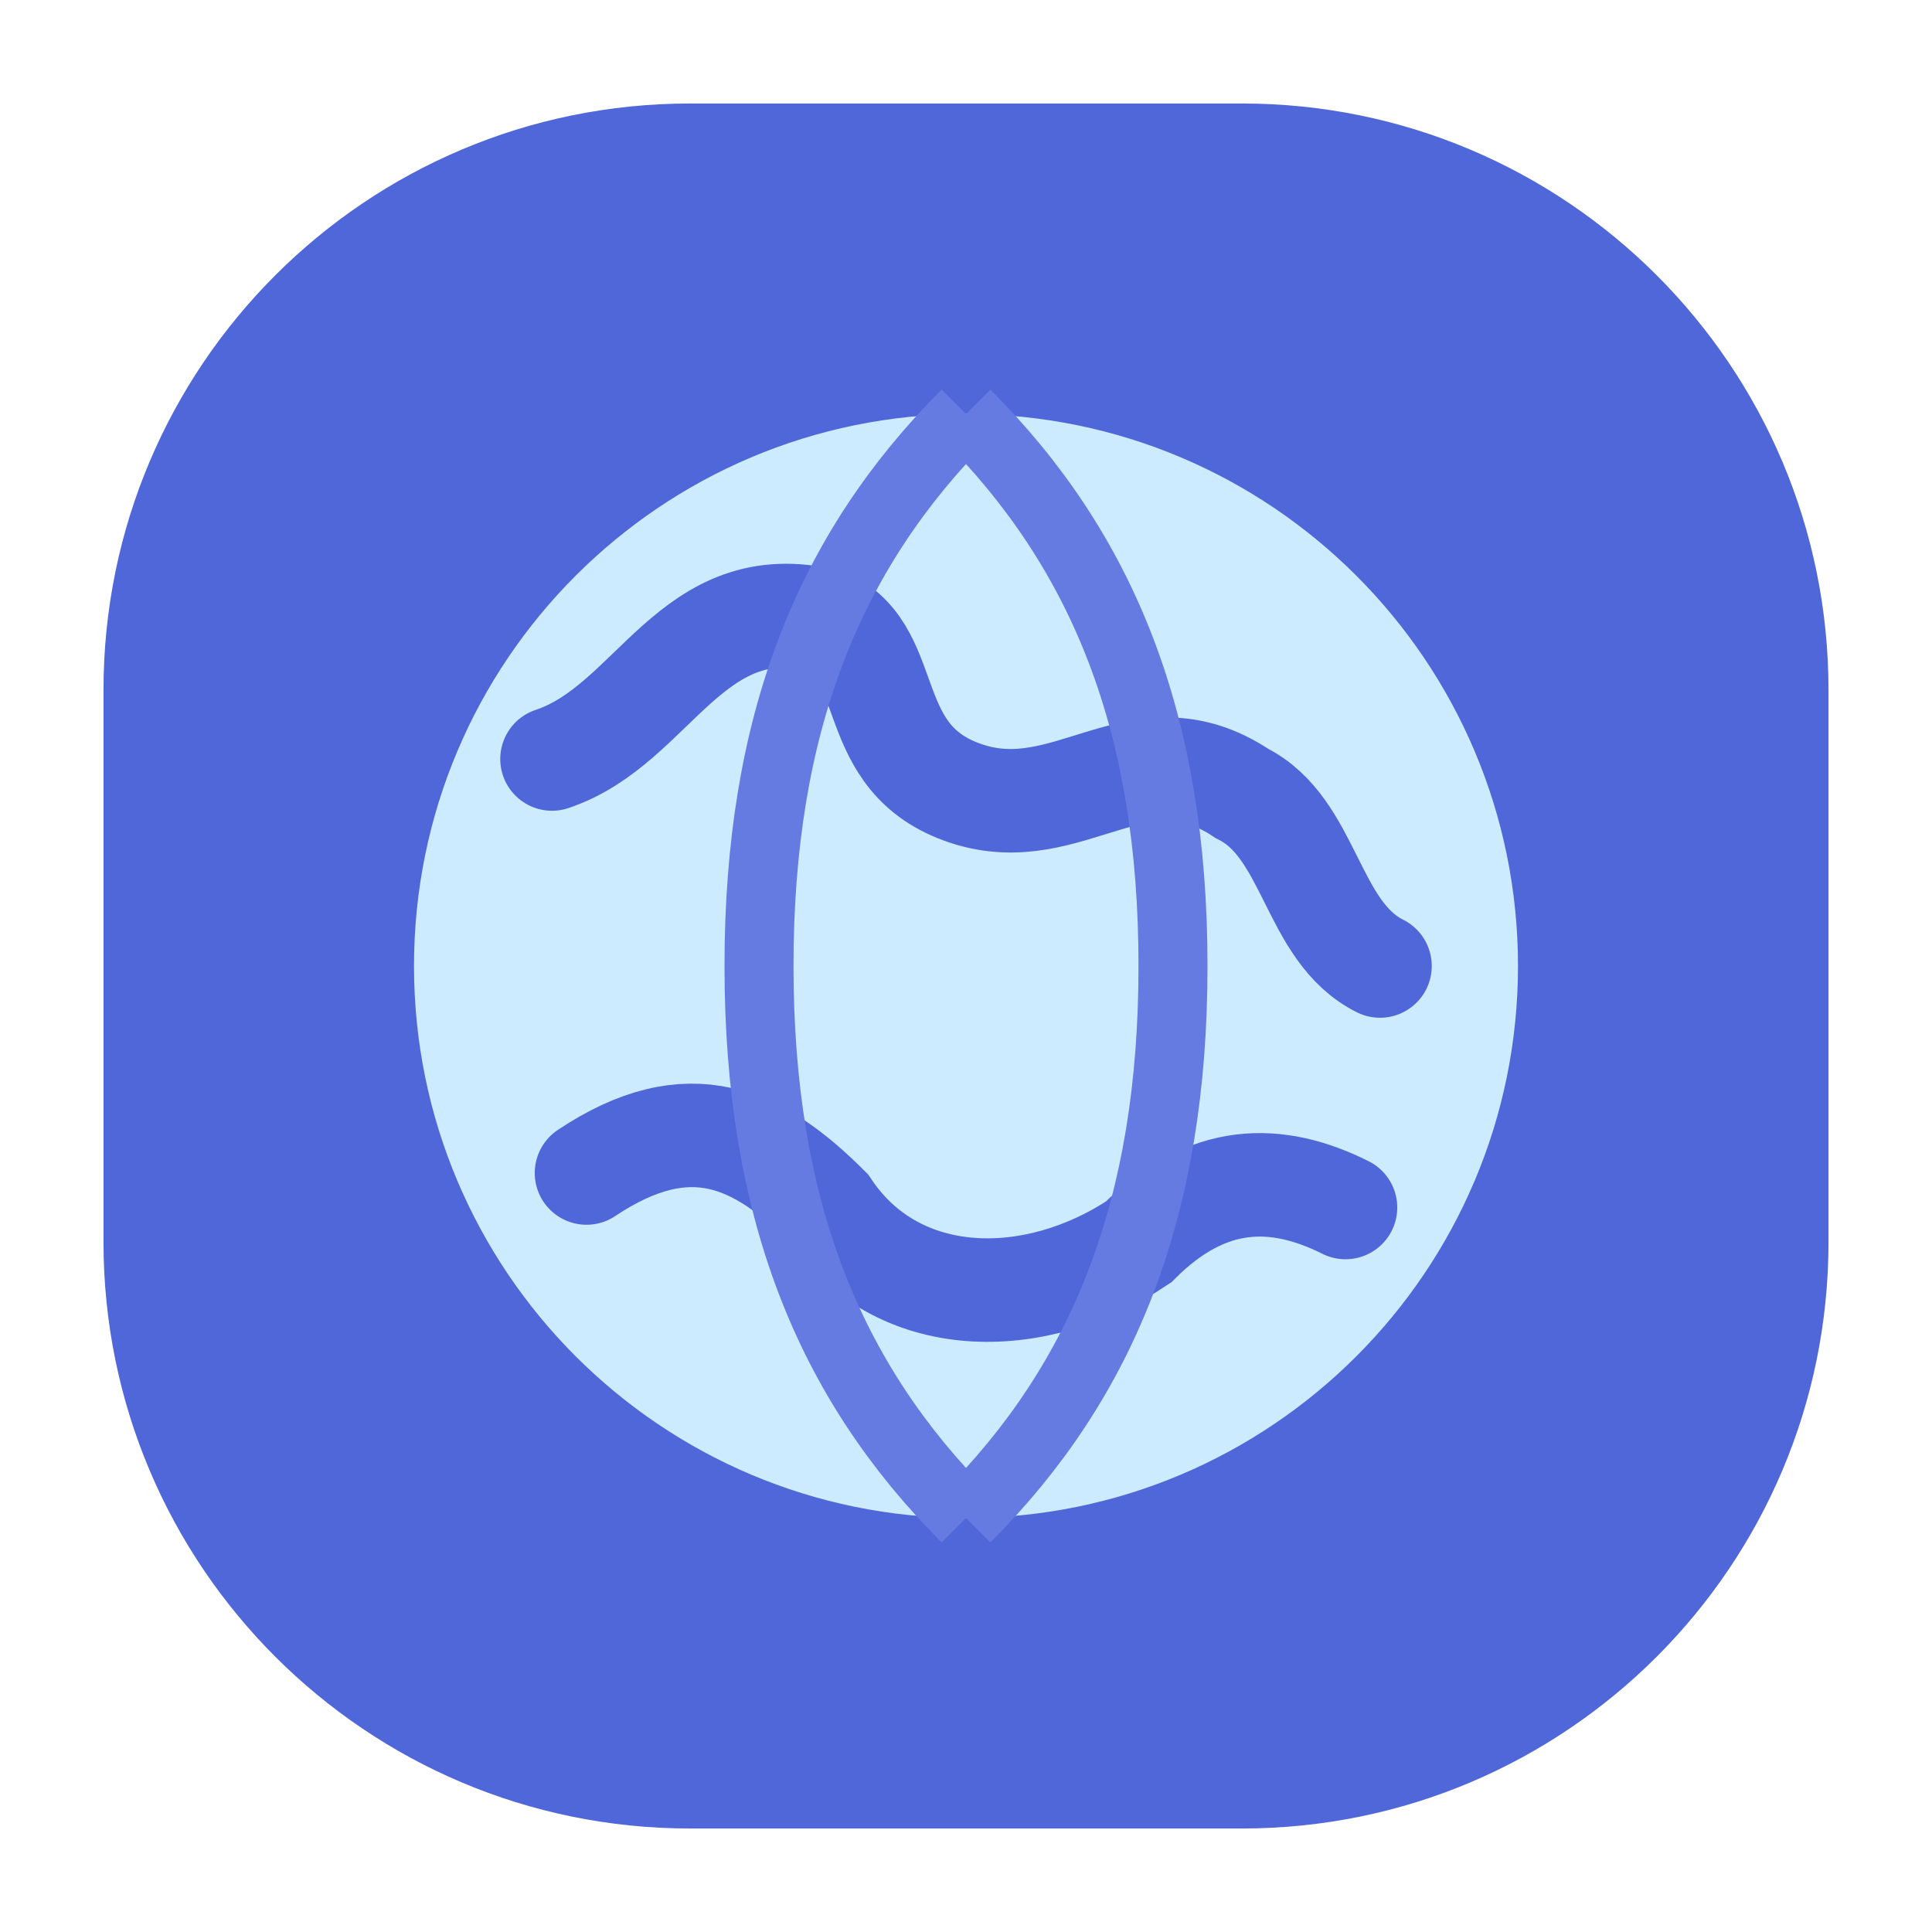
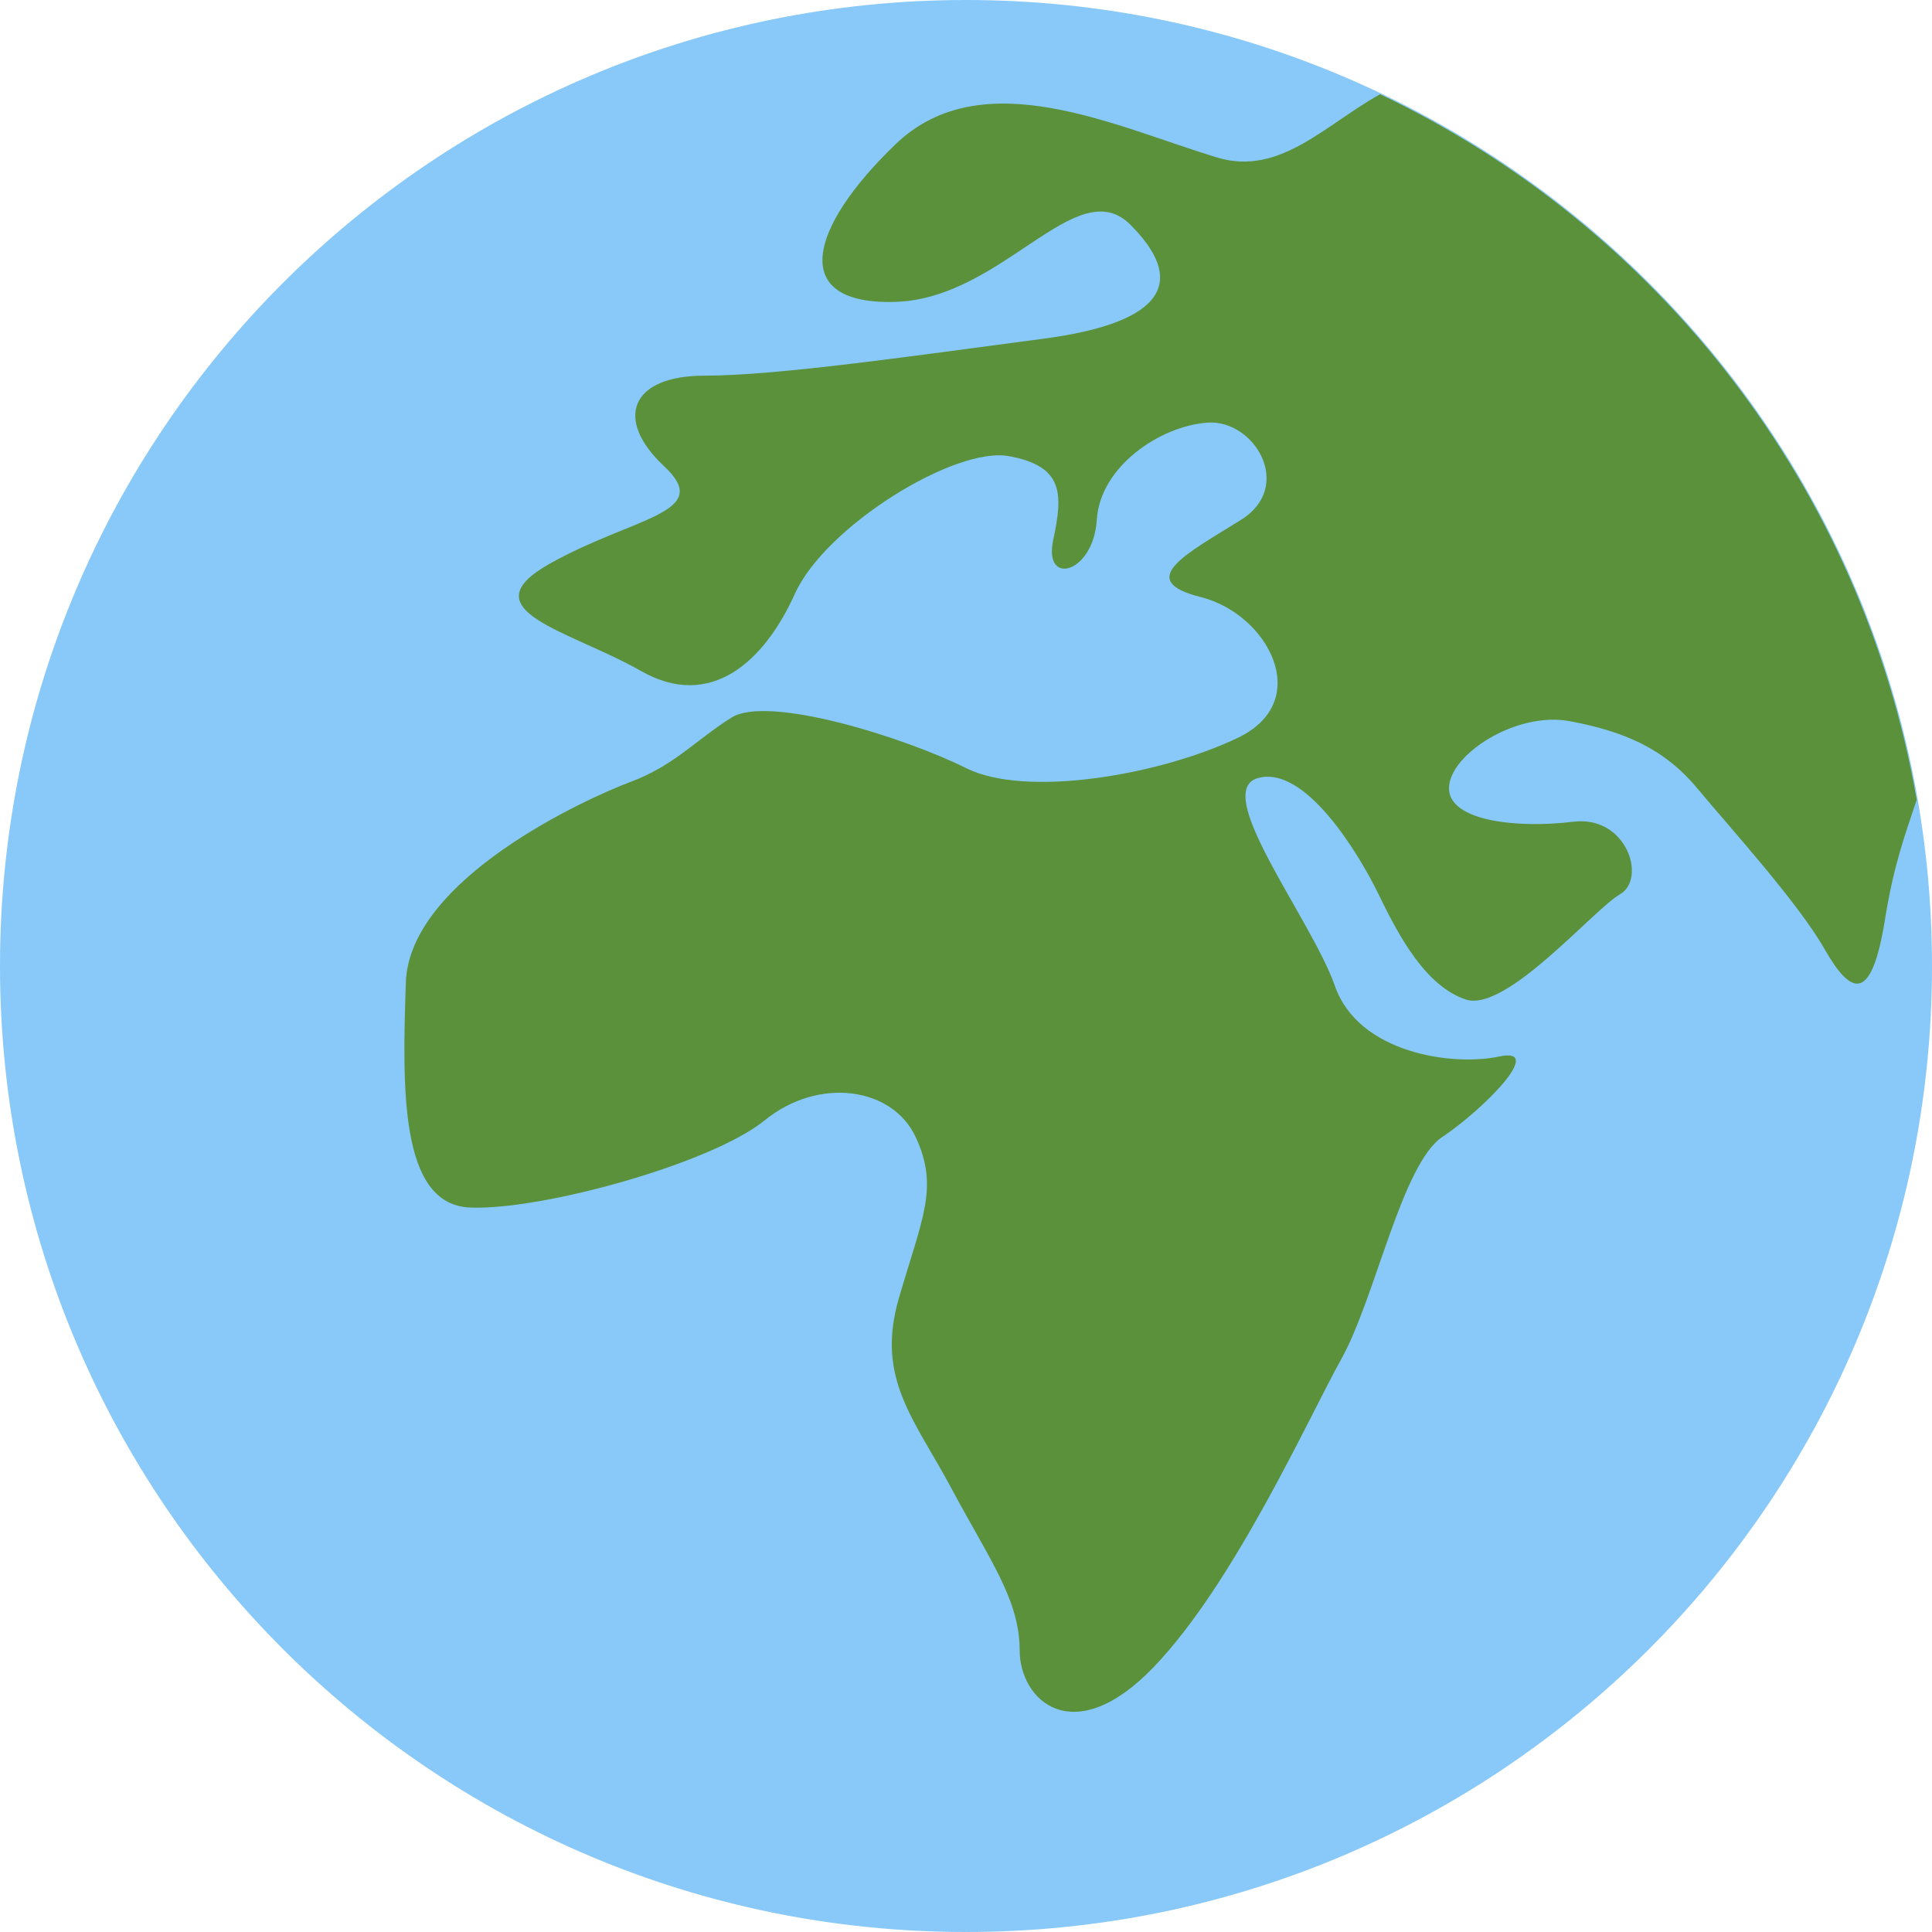
- <svg xmlns="http://www.w3.org/2000/svg" viewBox="0 0 56 56" fill="none">
-   <rect x="3" y="3" width="50" height="50" rx="17" fill="#4F67D8" />
-   <circle cx="28" cy="28" r="16" fill="#CDEBFF" />
-   <path d="M16 22c3-1 4-5 8-4 2 1 1 4 4 5 3 1 5-2 8 0 2 1 2 4 4 5M17 34c3-2 5-1 7 1 2 3 6 3 9 1 2-2 4-2 6-1" stroke="#4F67D8" stroke-width="3" stroke-linecap="round" />
-   <path d="M28 12c-4 4-6 9-6 16s2 12 6 16m0-32c4 4 6 9 6 16s-2 12-6 16" stroke="#657BE1" stroke-width="2" />
+ <svg xmlns="http://www.w3.org/2000/svg" viewBox="0 0 36 36">
+   <circle fill="#88C9F9" cx="18" cy="18" r="18" />
+   <path fill="#5C913B" d="M25.716 1.756c-1.022.568-1.872 1.528-3.028 1.181-1.875-.562-4.375-1.812-6-.25s-2 3 0 2.938 3.375-2.438 4.375-1.438.749 1.813-1.625 2.125S14.5 7 13.125 7s-1.688.812-.75 1.688-.563.937-2.125 1.812.375 1.25 1.688 2 2.312-.188 2.875-1.438 2.981-2.75 3.99-2.562c1.01.188 1.01.688.822 1.562s.75.625.812-.375 1.188-1.75 2.062-1.812 1.625 1.188.625 1.812-2 1.125-.75 1.438 2.125 1.938.688 2.625-3.937 1.125-5.062.562-3.688-1.375-4.375-.938-1.062.89-1.875 1.195c-.812.305-4.125 1.805-4.188 3.743S7.438 22.438 8.75 22.5s4.5-.812 5.5-1.625 2.375-.625 2.812.312.125 1.5-.312 3 .286 2.25.987 3.562c.701 1.312 1.263 2.062 1.263 3s1 1.875 2.5.312 2.875-4.625 3.5-5.75 1.125-3.625 1.875-4.125 1.938-1.688 1.062-1.5-2.625-.062-3.062-1.312-2.312-3.625-1.438-3.875 1.875 1.39 2.25 2.164c.375.774.875 1.711 1.625 1.961s2.375-1.673 2.875-1.961c.5-.289.125-1.476-.875-1.351s-2.312 0-2.312-.624 1.25-1.438 2.25-1.25 1.75.5 2.375 1.25 1.875 2.125 2.375 3 .875 1 1.125-.562c.166-1.038.387-1.609.59-2.222-1.013-5.829-4.82-10.683-9.999-13.148z" />
</svg>
